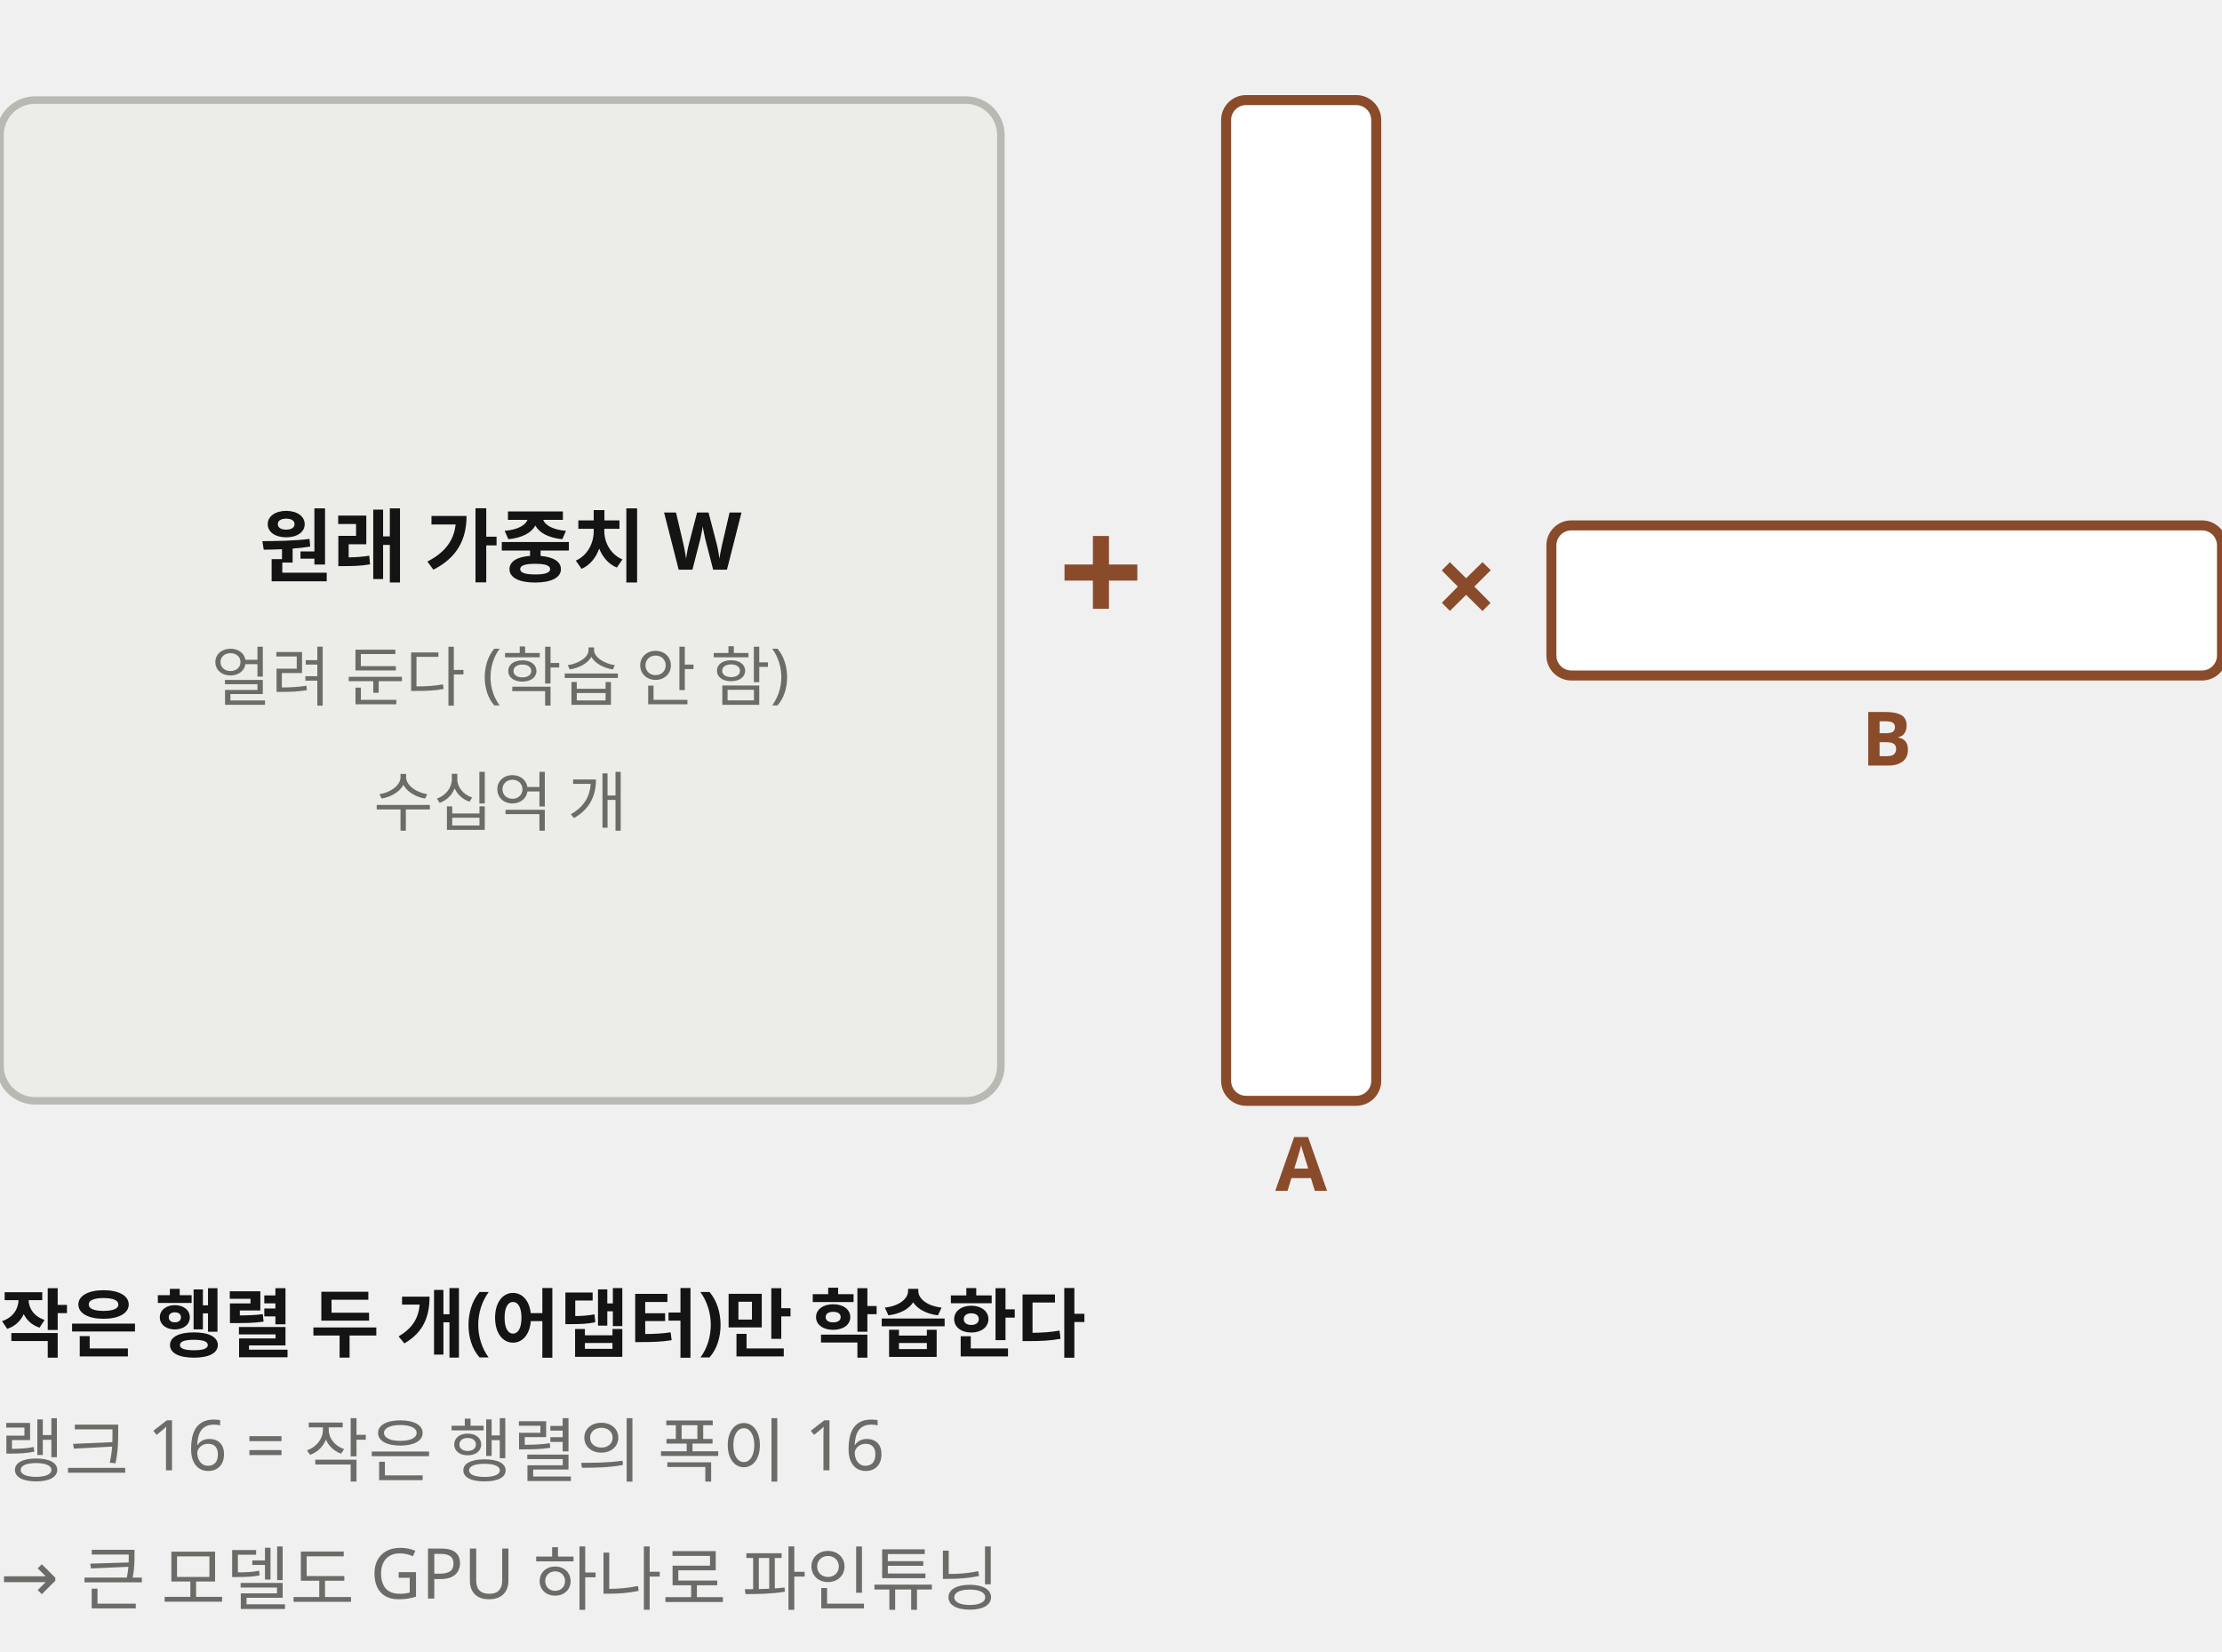
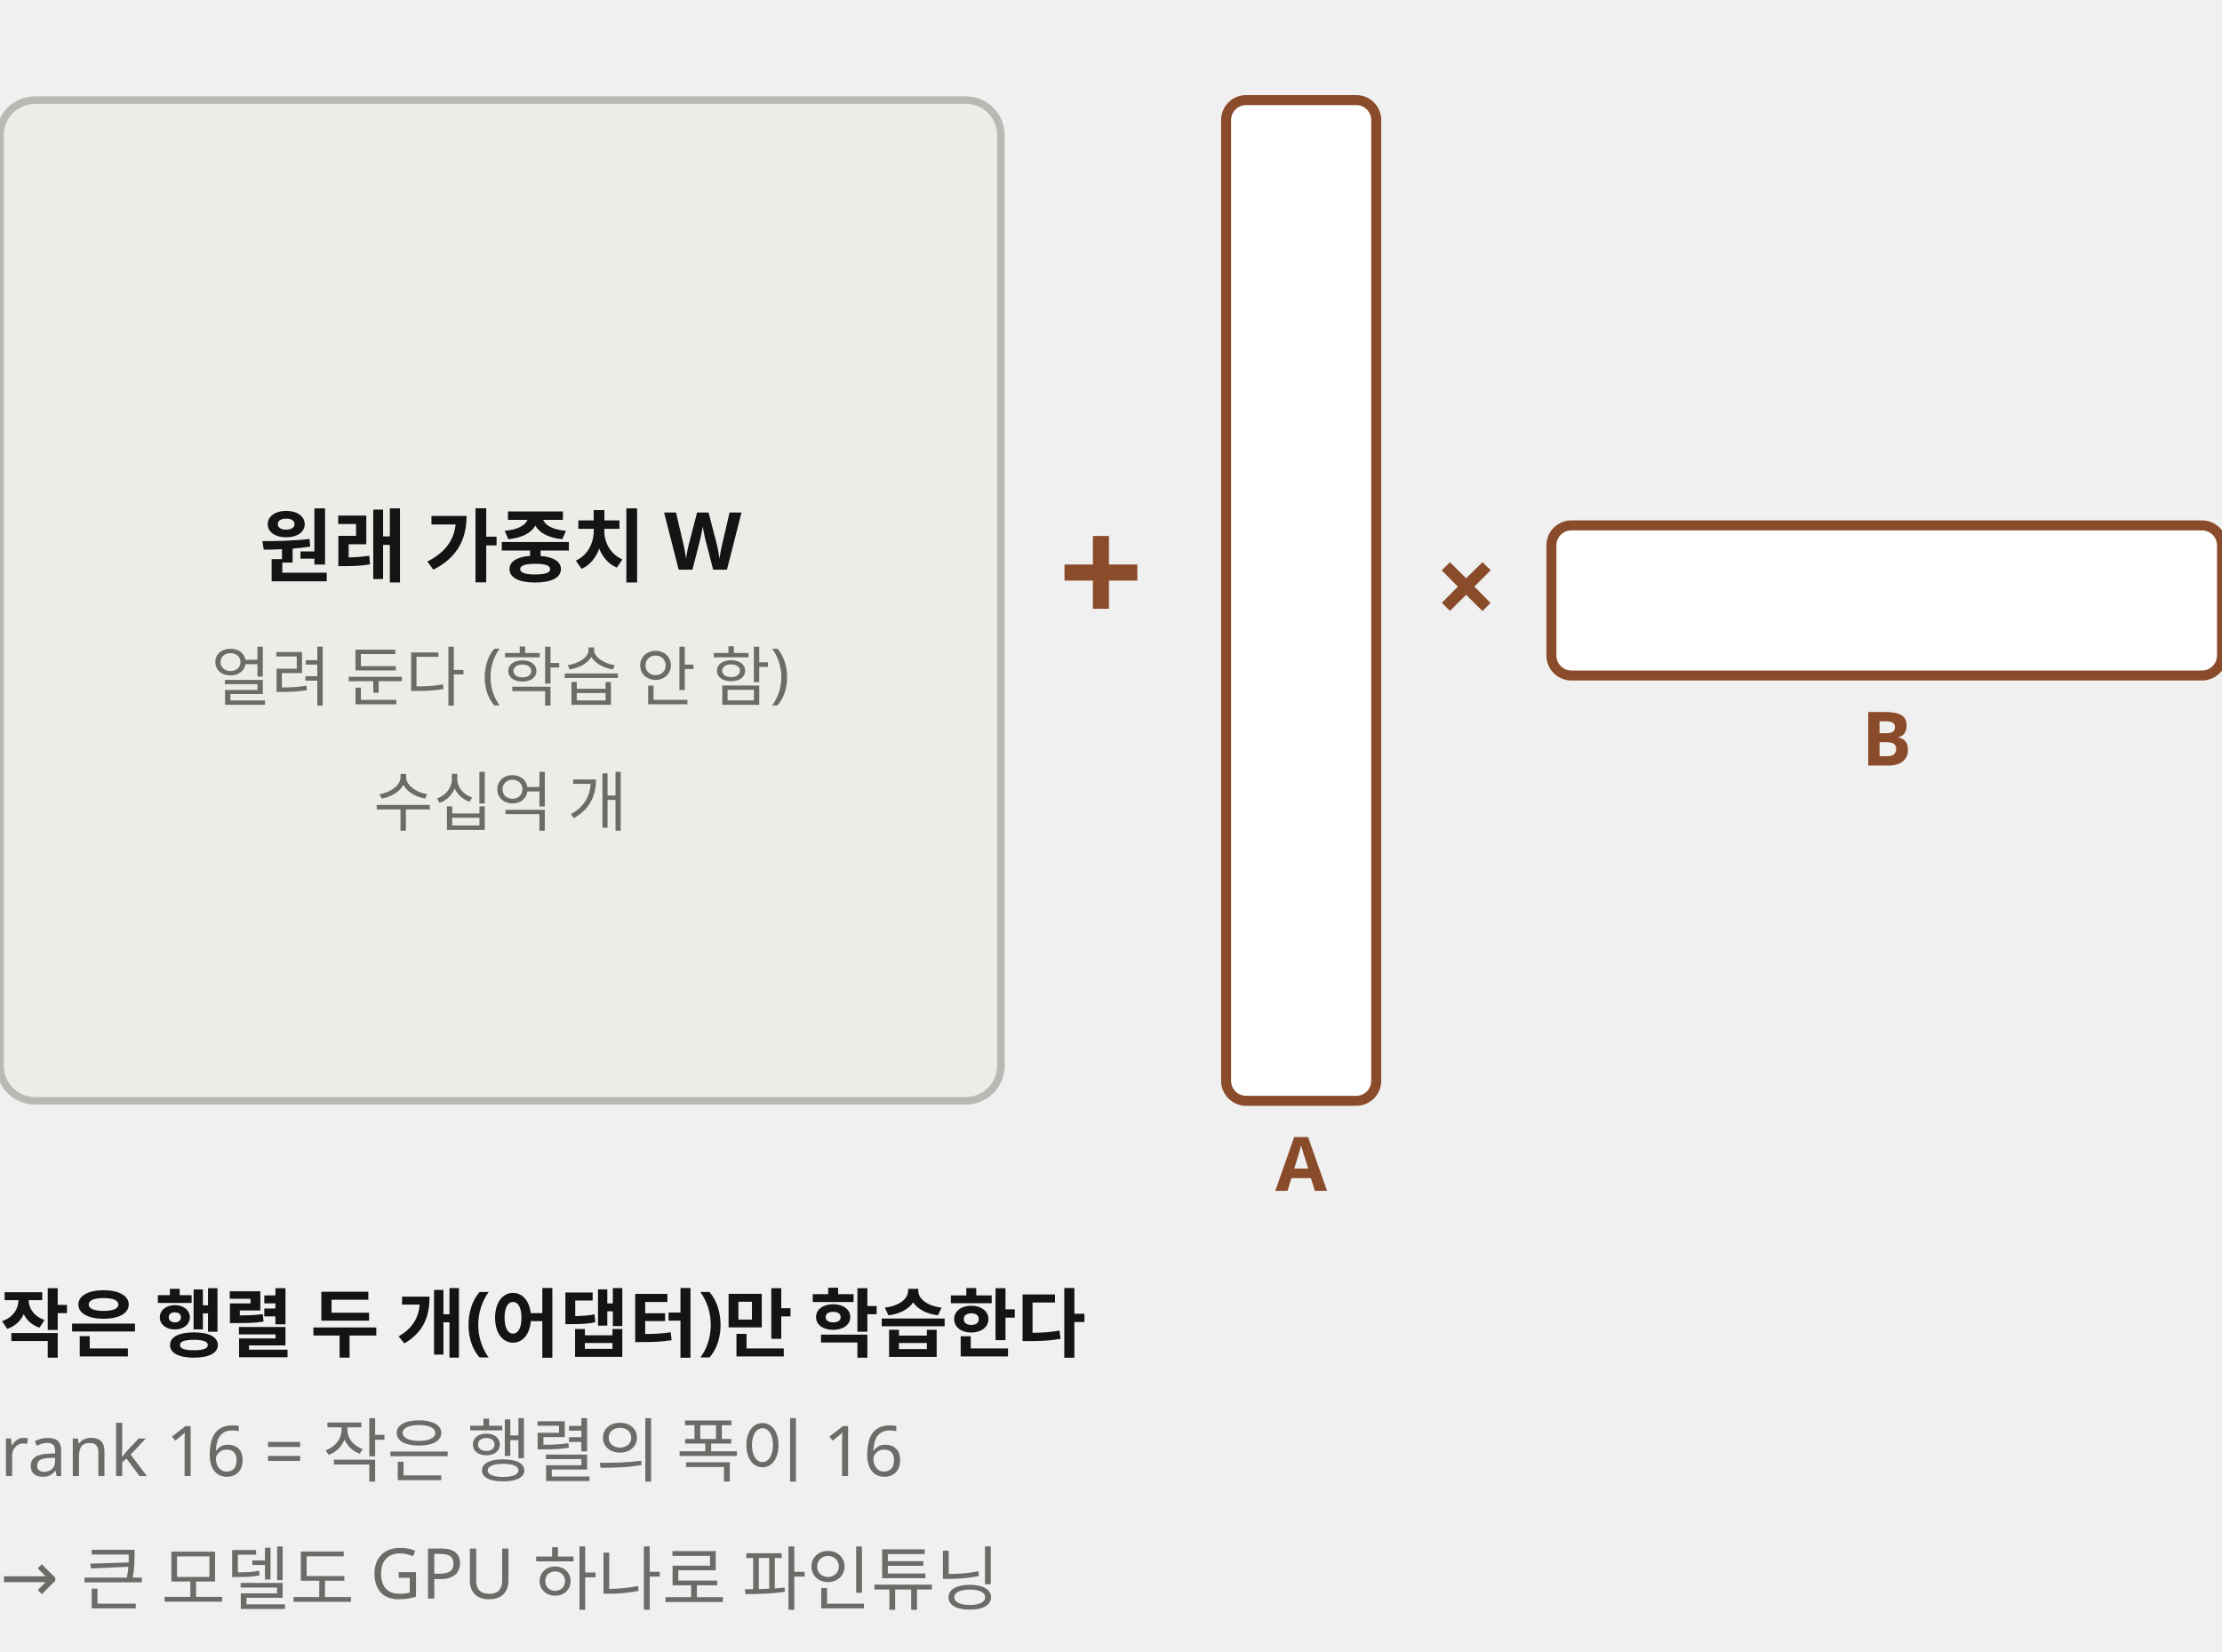
<svg xmlns="http://www.w3.org/2000/svg" viewBox="0 0 888 660" width="888" height="660">
  <defs>
    <marker id="a" viewBox="0 0 10 10" refX="9" refY="5" markerWidth="5" markerHeight="5" orient="auto">
      <path d="M0 0L10 5L0 10z" fill="#8A4B2A" />
    </marker>
  </defs>
  <rect x="0" y="40" width="400" height="400" rx="14" fill="#ECECE8" stroke="#B9B9B4" stroke-width="3" />
  <text x="200" y="230" font-size="32" fill="#141414" text-anchor="middle" font-weight="bold" font-family="NanumGothic, Nanum Gothic, sans-serif" xml:space="preserve">원래 가중치 W</text>
  <text x="200" y="280" font-size="26" fill="#6B6B68" text-anchor="middle" font-weight="normal" font-family="NanumGothic, Nanum Gothic, sans-serif" xml:space="preserve">얼려 둔다 (학습 안 함)</text>
  <text x="200" y="330" font-size="26" fill="#6B6B68" text-anchor="middle" font-weight="normal" font-family="NanumGothic, Nanum Gothic, sans-serif" xml:space="preserve">수십억 개</text>
  <text x="440" y="250" font-size="60" fill="#8A4B2A" text-anchor="middle" font-weight="bold" font-family="NanumGothic, Nanum Gothic, sans-serif" xml:space="preserve">+</text>
  <rect x="490" y="40" width="60" height="400" rx="8" fill="#FFFFFF" stroke="#8A4B2A" stroke-width="4" />
  <text x="520" y="476" font-size="30" fill="#8A4B2A" text-anchor="middle" font-weight="bold" font-family="NanumGothic, Nanum Gothic, sans-serif" xml:space="preserve">A</text>
  <text x="586" y="250" font-size="44" fill="#8A4B2A" text-anchor="middle" font-weight="bold" font-family="NanumGothic, Nanum Gothic, sans-serif" xml:space="preserve">×</text>
  <rect x="620" y="210" width="268" height="60" rx="8" fill="#FFFFFF" stroke="#8A4B2A" stroke-width="4" />
  <text x="754" y="306" font-size="30" fill="#8A4B2A" text-anchor="middle" font-weight="bold" font-family="NanumGothic, Nanum Gothic, sans-serif" xml:space="preserve">B</text>
  <text x="0" y="540" font-size="30" fill="#141414" text-anchor="start" font-weight="bold" font-family="NanumGothic, Nanum Gothic, sans-serif" xml:space="preserve">작은 행렬 두 개(어댑터)만 학습한다</text>
-   <text x="0" y="590" font-size="28" fill="#6B6B68" text-anchor="start" font-weight="normal" font-family="NanumGothic, Nanum Gothic, sans-serif" xml:space="preserve">랭크 16 = 작은 행렬의 폭이 16</text>
+   <text x="0" y="590" font-size="28" fill="#6B6B68" text-anchor="start" font-weight="normal" font-family="NanumGothic, Nanum Gothic, sans-serif" xml:space="preserve">rank 16 = 작은 행렬의 폭이 16</text>
  <text x="0" y="640" font-size="28" fill="#6B6B68" text-anchor="start" font-weight="normal" font-family="NanumGothic, Nanum Gothic, sans-serif" xml:space="preserve">→ 큰 모델도 GPU 하나로 파인튜닝</text>
</svg>
